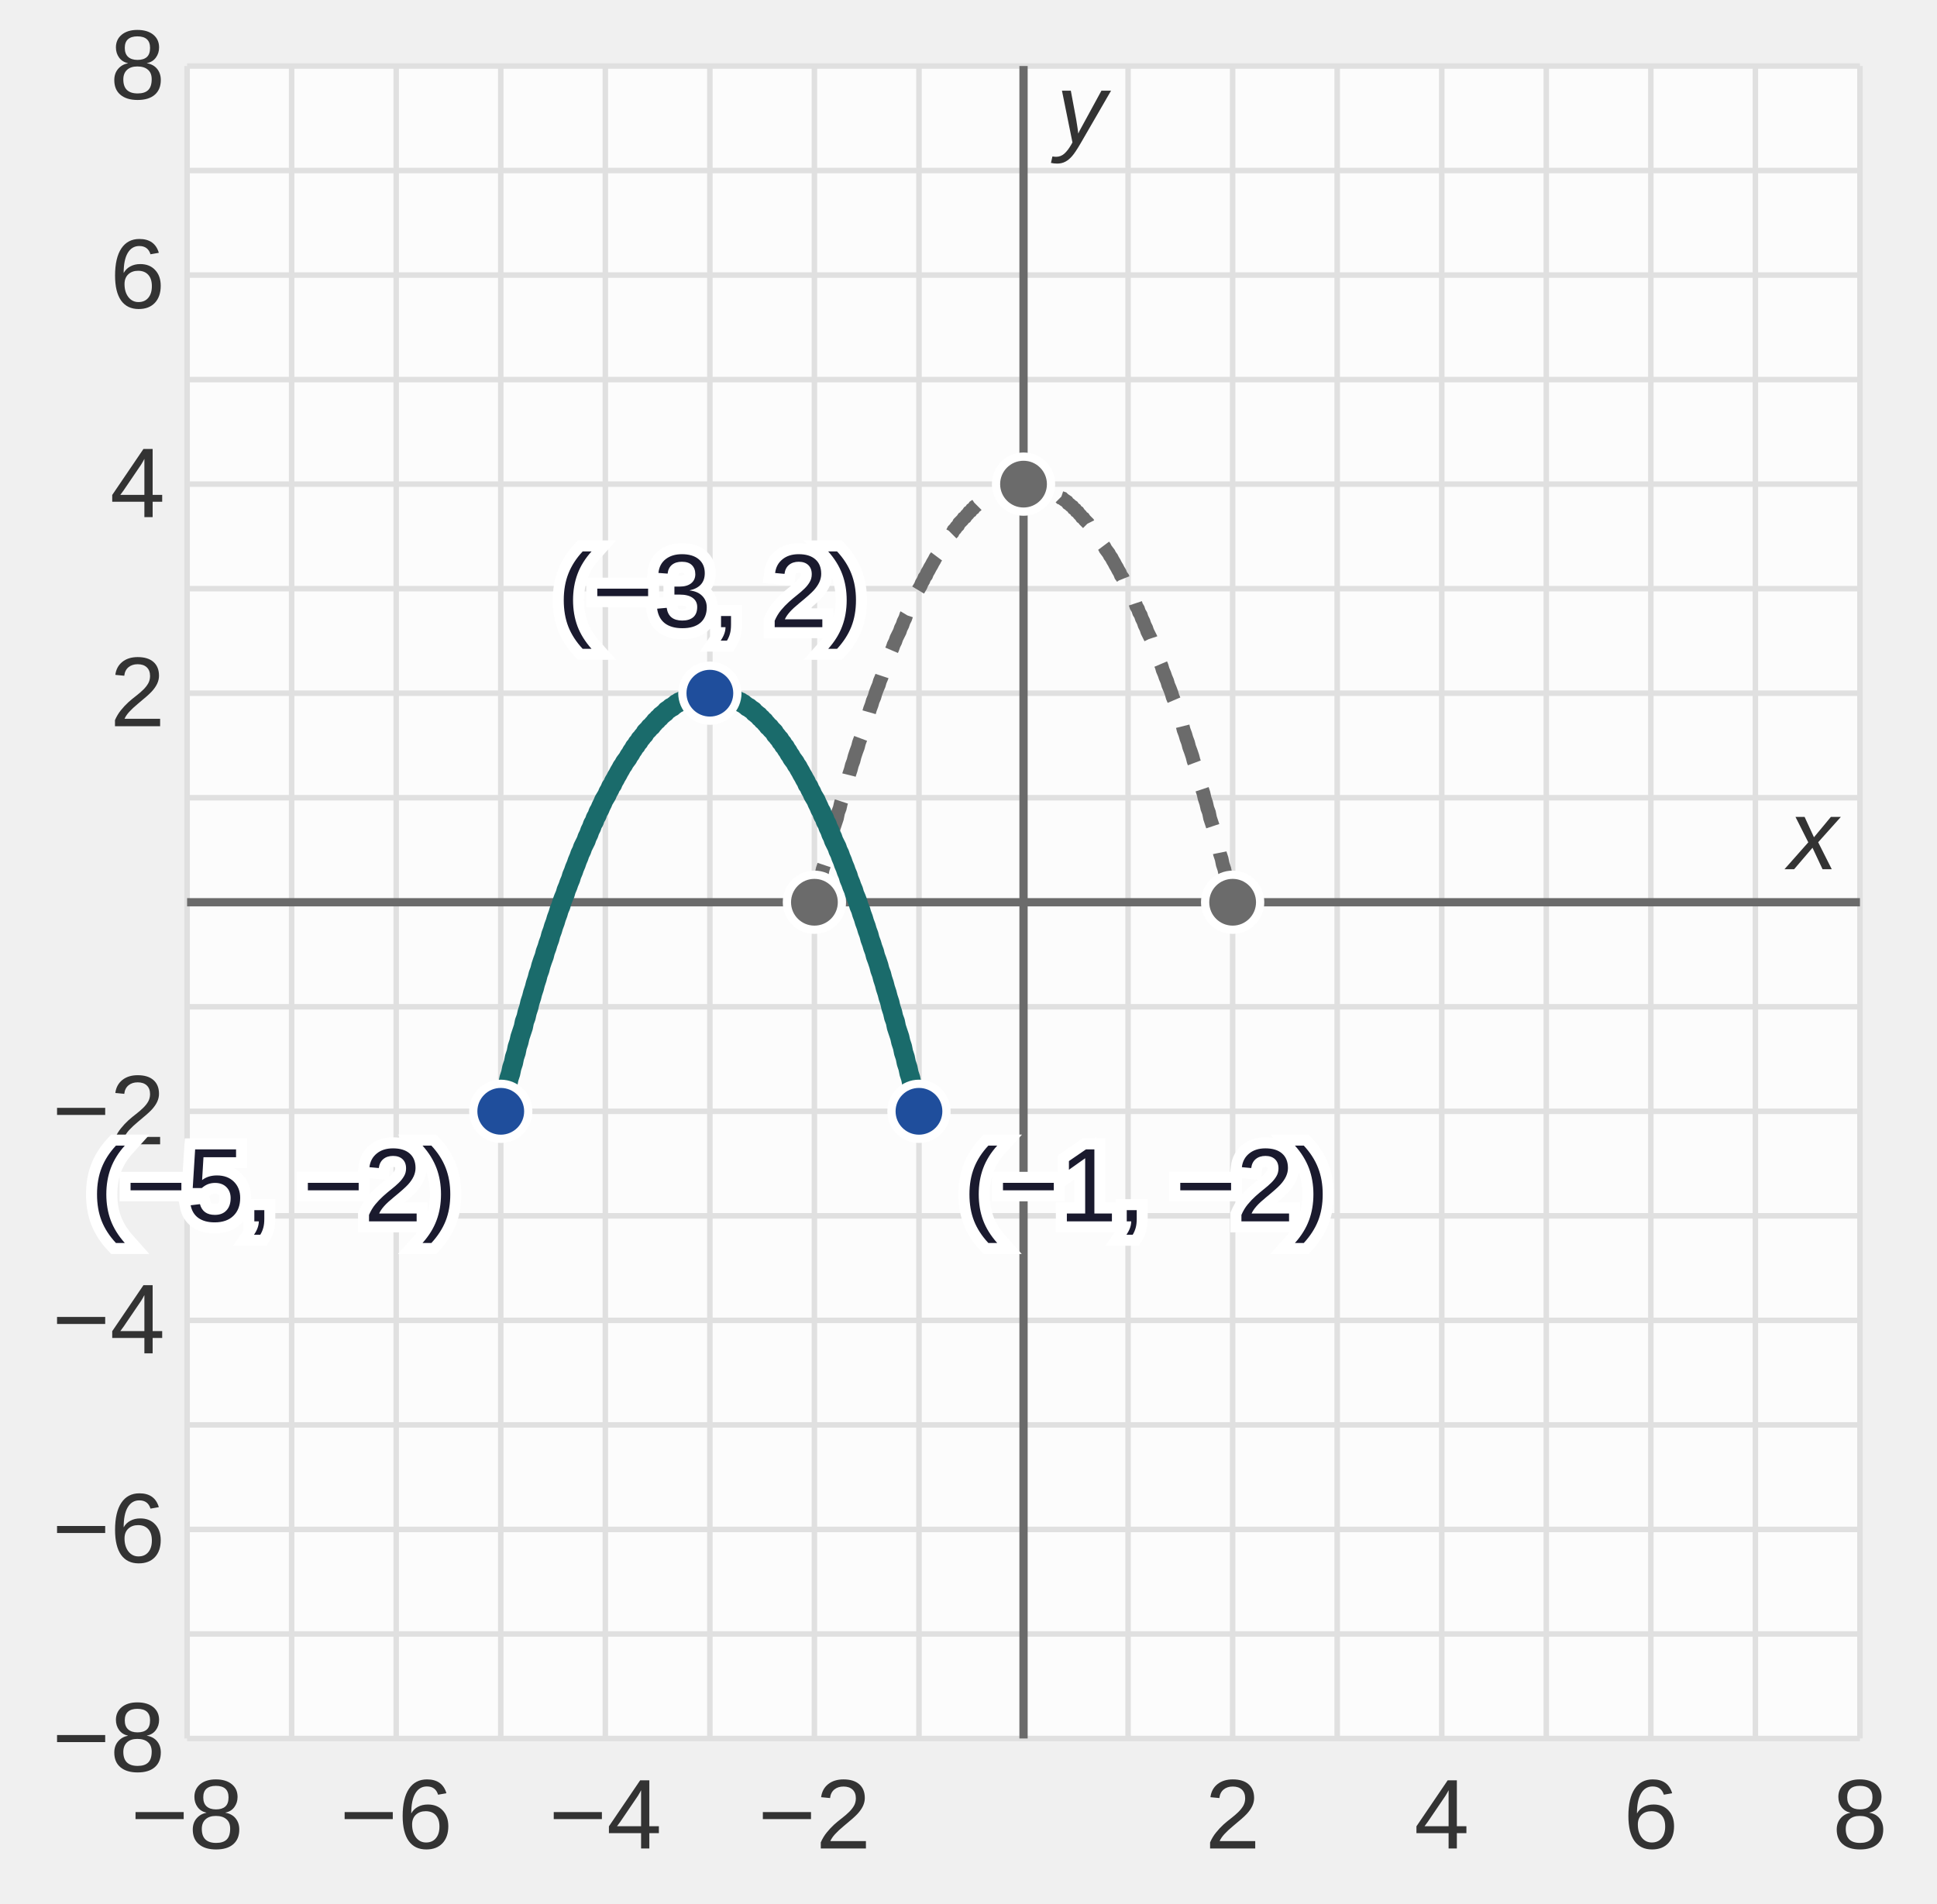
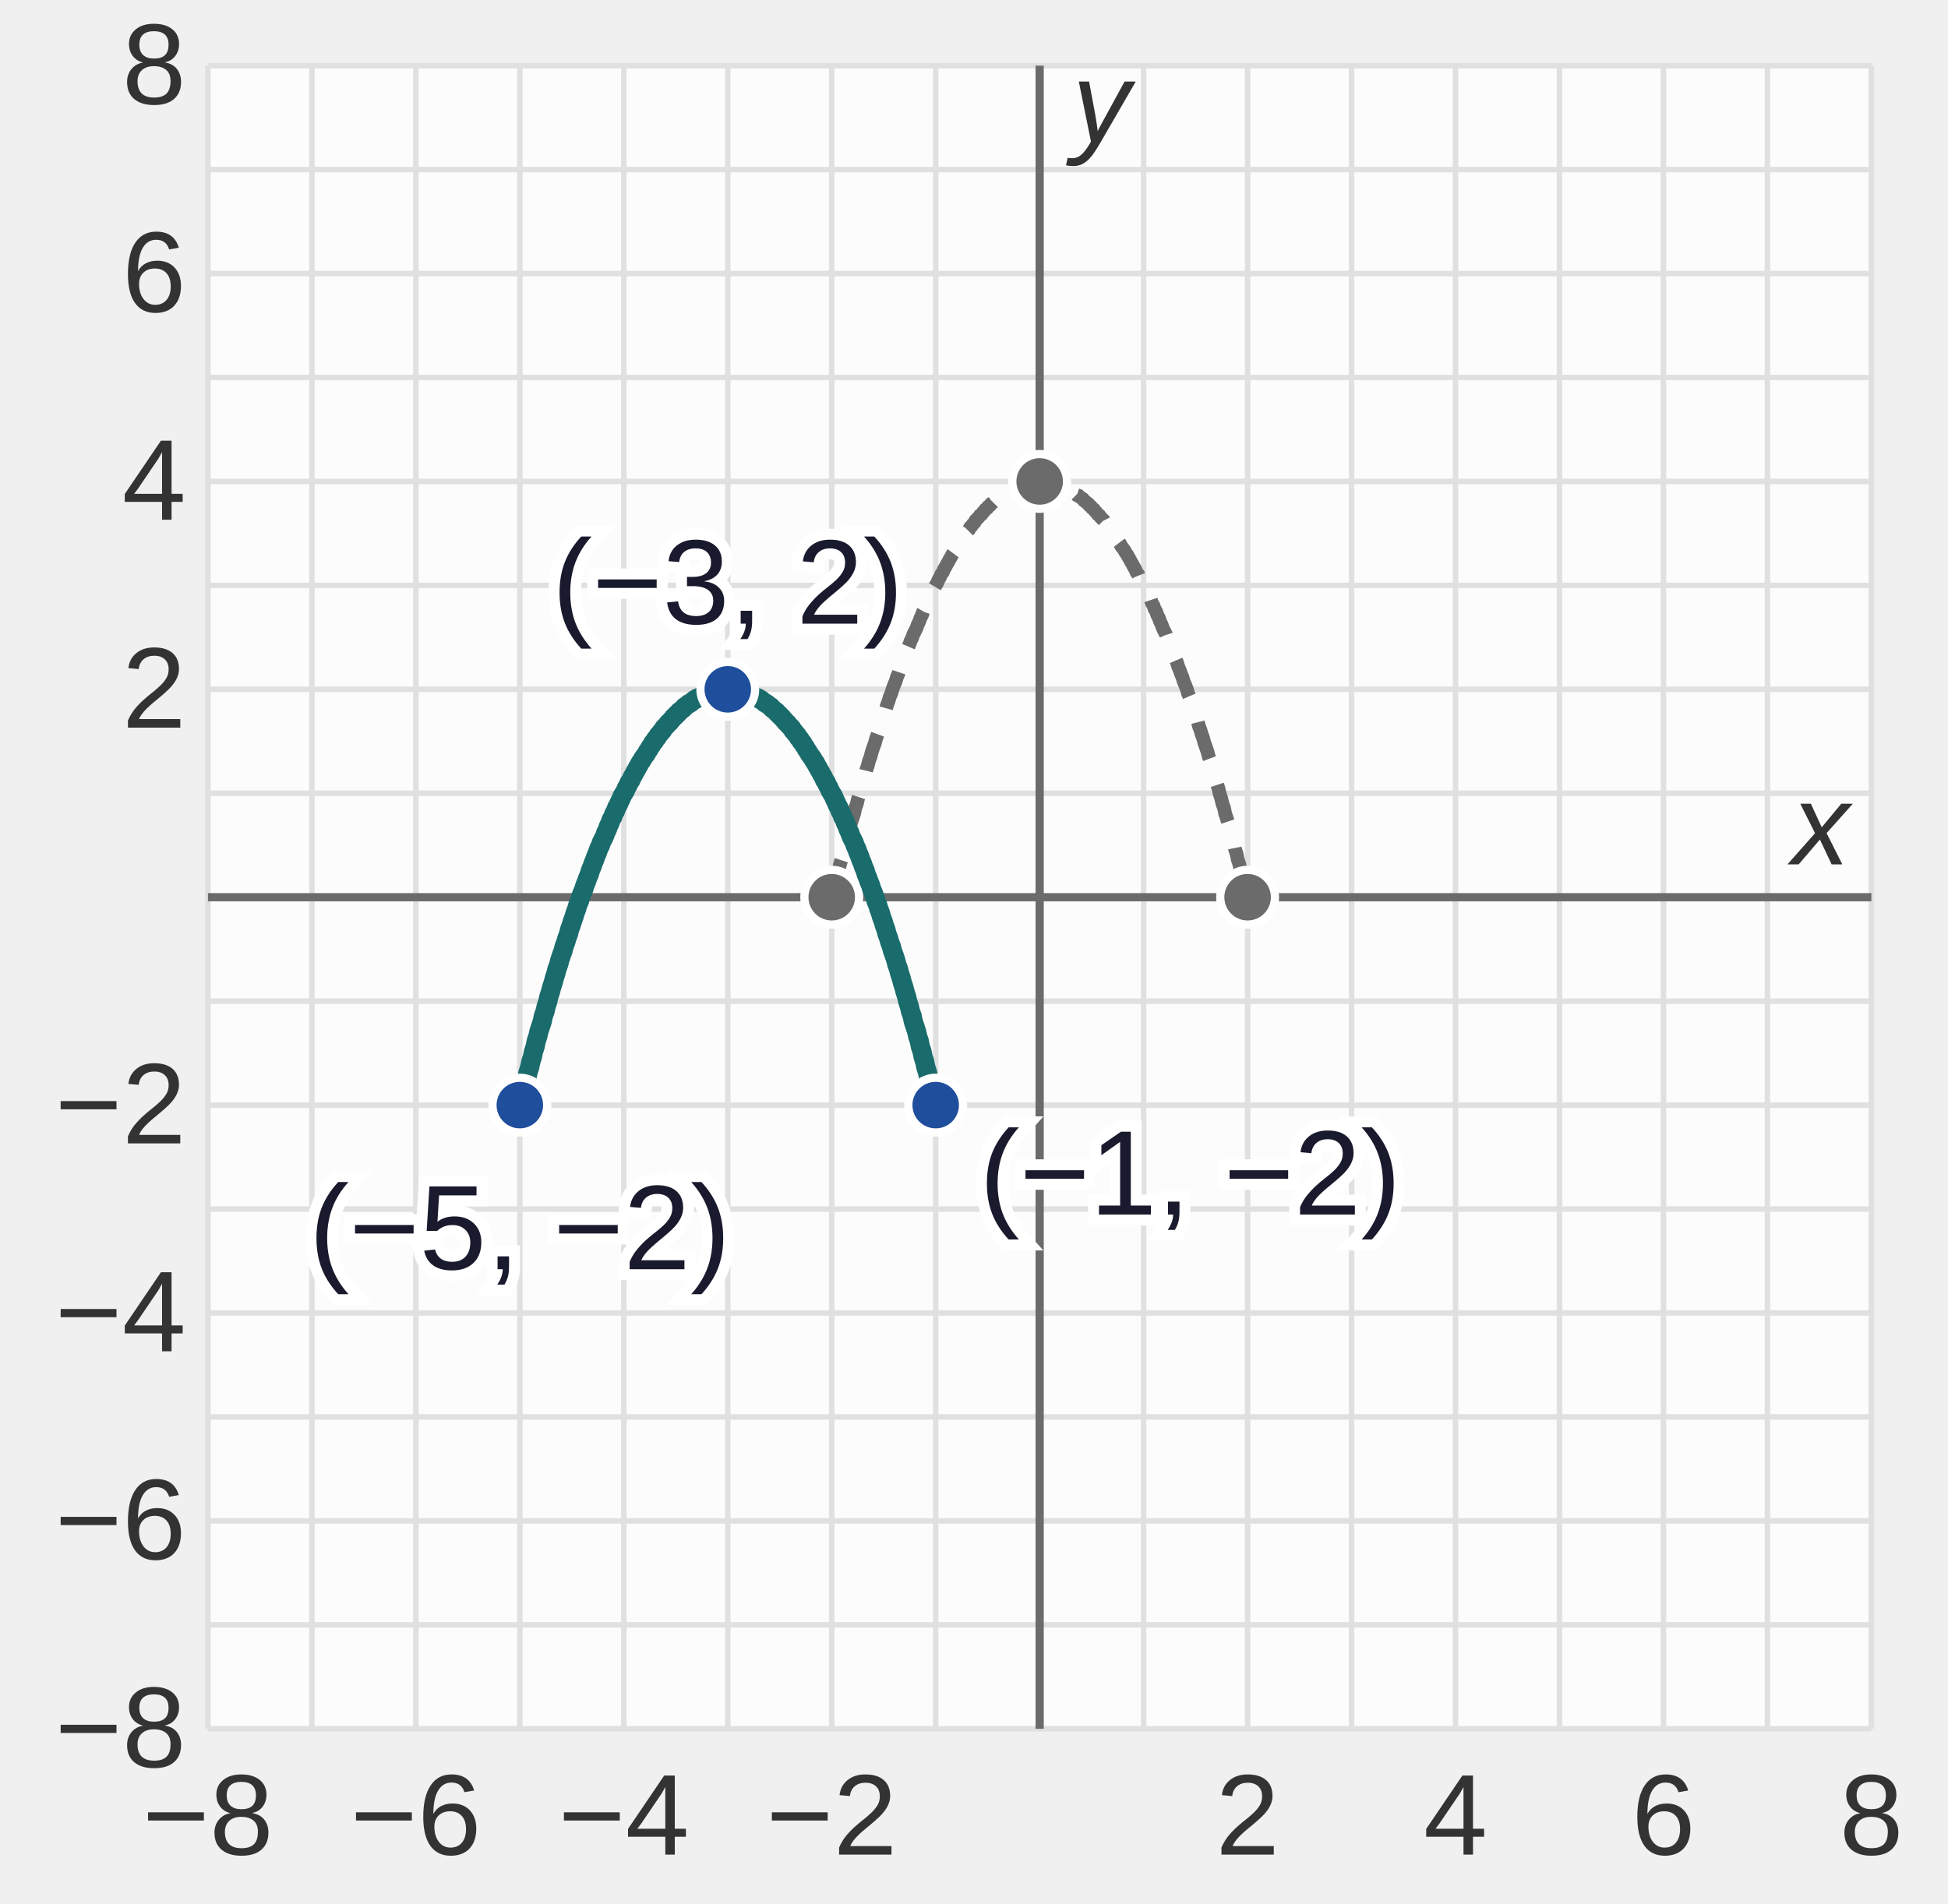
- <svg viewBox="0 0 352 346" font-family="Arial, Helvetica, sans-serif" font-size="18">
-   <rect x="34" y="12" width="304" height="304" fill="#fcfcfc" />
+ <svg viewBox="0 0 356 348" font-family="Arial, Helvetica, sans-serif" font-size="21">
+   <rect x="38" y="12" width="304" height="304" fill="#fcfcfc" />
  <g stroke="#e0e0e0" stroke-width="1">
-     <line x1="34" y1="12" x2="34" y2="316" />
-     <line x1="53" y1="12" x2="53" y2="316" />
-     <line x1="72" y1="12" x2="72" y2="316" />
-     <line x1="91" y1="12" x2="91" y2="316" />
-     <line x1="110" y1="12" x2="110" y2="316" />
-     <line x1="129" y1="12" x2="129" y2="316" />
-     <line x1="148" y1="12" x2="148" y2="316" />
-     <line x1="167" y1="12" x2="167" y2="316" />
-     <line x1="186" y1="12" x2="186" y2="316" />
-     <line x1="205" y1="12" x2="205" y2="316" />
-     <line x1="224" y1="12" x2="224" y2="316" />
-     <line x1="243" y1="12" x2="243" y2="316" />
-     <line x1="262" y1="12" x2="262" y2="316" />
-     <line x1="281" y1="12" x2="281" y2="316" />
-     <line x1="300" y1="12" x2="300" y2="316" />
-     <line x1="319" y1="12" x2="319" y2="316" />
-     <line x1="338" y1="12" x2="338" y2="316" />
-     <line x1="34" y1="316" x2="338" y2="316" />
-     <line x1="34" y1="297" x2="338" y2="297" />
-     <line x1="34" y1="278" x2="338" y2="278" />
-     <line x1="34" y1="259" x2="338" y2="259" />
-     <line x1="34" y1="240" x2="338" y2="240" />
-     <line x1="34" y1="221" x2="338" y2="221" />
-     <line x1="34" y1="202" x2="338" y2="202" />
-     <line x1="34" y1="183" x2="338" y2="183" />
-     <line x1="34" y1="164" x2="338" y2="164" />
-     <line x1="34" y1="145" x2="338" y2="145" />
-     <line x1="34" y1="126" x2="338" y2="126" />
-     <line x1="34" y1="107" x2="338" y2="107" />
-     <line x1="34" y1="88" x2="338" y2="88" />
-     <line x1="34" y1="69" x2="338" y2="69" />
-     <line x1="34" y1="50" x2="338" y2="50" />
-     <line x1="34" y1="31" x2="338" y2="31" />
-     <line x1="34" y1="12" x2="338" y2="12" />
+     <line x1="38" y1="12" x2="38" y2="316" />
+     <line x1="57" y1="12" x2="57" y2="316" />
+     <line x1="76" y1="12" x2="76" y2="316" />
+     <line x1="95" y1="12" x2="95" y2="316" />
+     <line x1="114" y1="12" x2="114" y2="316" />
+     <line x1="133" y1="12" x2="133" y2="316" />
+     <line x1="152" y1="12" x2="152" y2="316" />
+     <line x1="171" y1="12" x2="171" y2="316" />
+     <line x1="190" y1="12" x2="190" y2="316" />
+     <line x1="209" y1="12" x2="209" y2="316" />
+     <line x1="228" y1="12" x2="228" y2="316" />
+     <line x1="247" y1="12" x2="247" y2="316" />
+     <line x1="266" y1="12" x2="266" y2="316" />
+     <line x1="285" y1="12" x2="285" y2="316" />
+     <line x1="304" y1="12" x2="304" y2="316" />
+     <line x1="323" y1="12" x2="323" y2="316" />
+     <line x1="342" y1="12" x2="342" y2="316" />
+     <line x1="38" y1="316" x2="342" y2="316" />
+     <line x1="38" y1="297" x2="342" y2="297" />
+     <line x1="38" y1="278" x2="342" y2="278" />
+     <line x1="38" y1="259" x2="342" y2="259" />
+     <line x1="38" y1="240" x2="342" y2="240" />
+     <line x1="38" y1="221" x2="342" y2="221" />
+     <line x1="38" y1="202" x2="342" y2="202" />
+     <line x1="38" y1="183" x2="342" y2="183" />
+     <line x1="38" y1="164" x2="342" y2="164" />
+     <line x1="38" y1="145" x2="342" y2="145" />
+     <line x1="38" y1="126" x2="342" y2="126" />
+     <line x1="38" y1="107" x2="342" y2="107" />
+     <line x1="38" y1="88" x2="342" y2="88" />
+     <line x1="38" y1="69" x2="342" y2="69" />
+     <line x1="38" y1="50" x2="342" y2="50" />
+     <line x1="38" y1="31" x2="342" y2="31" />
+     <line x1="38" y1="12" x2="342" y2="12" />
  </g>
  <g stroke="#6b6b6b" stroke-width="1.5">
-     <line x1="34" y1="164" x2="338" y2="164" />
-     <line x1="186" y1="12" x2="186" y2="316" />
+     <line x1="38" y1="164" x2="342" y2="164" />
+     <line x1="190" y1="12" x2="190" y2="316" />
  </g>
  <g fill="#333" text-anchor="middle">
-     <text x="34" y="336">−8</text>
-     <text x="72" y="336">−6</text>
-     <text x="110" y="336">−4</text>
-     <text x="148" y="336">−2</text>
-     <text x="224" y="336">2</text>
-     <text x="262" y="336">4</text>
-     <text x="300" y="336">6</text>
-     <text x="338" y="336">8</text>
+     <text x="38" y="339">−8</text>
+     <text x="76" y="339">−6</text>
+     <text x="114" y="339">−4</text>
+     <text x="152" y="339">−2</text>
+     <text x="228" y="339">2</text>
+     <text x="266" y="339">4</text>
+     <text x="304" y="339">6</text>
+     <text x="342" y="339">8</text>
  </g>
  <g fill="#333" text-anchor="end">
-     <text x="30" y="322">−8</text>
-     <text x="30" y="284">−6</text>
-     <text x="30" y="246">−4</text>
-     <text x="30" y="208">−2</text>
-     <text x="30" y="132">2</text>
-     <text x="30" y="94">4</text>
-     <text x="30" y="56">6</text>
-     <text x="30" y="18">8</text>
+     <text x="34" y="323">−8</text>
+     <text x="34" y="285">−6</text>
+     <text x="34" y="247">−4</text>
+     <text x="34" y="209">−2</text>
+     <text x="34" y="133">2</text>
+     <text x="34" y="95">4</text>
+     <text x="34" y="57">6</text>
+     <text x="34" y="19">8</text>
  </g>
-   <text x="334" y="158" text-anchor="end" fill="#333" font-style="italic">x</text>
-   <text x="192" y="26" fill="#333" font-style="italic">y</text>
-   <polyline points="148,164 148.3,163 148.5,162 148.8,161 149,160 149.3,159 149.5,158 149.8,157.1 150,156.1 150.3,155.2 150.5,154.2 150.8,153.3 151,152.3 151.3,151.4 151.5,150.5 151.8,149.6 152.1,148.7 152.3,147.7 152.6,146.9 152.8,146 153.1,145.1 153.3,144.2 153.6,143.3 153.8,142.5 154.1,141.6 154.3,140.8 154.6,139.9 154.8,139.1 155.1,138.3 155.3,137.5 155.6,136.6 155.9,135.8 156.1,135 156.4,134.2 156.6,133.5 156.9,132.7 157.1,131.9 157.4,131.1 157.6,130.4 157.9,129.6 158.1,128.9 158.4,128.1 158.6,127.4 158.9,126.7 159.1,126 159.4,125.2 159.7,124.5 159.9,123.8 160.2,123.1 160.4,122.5 160.7,121.8 160.9,121.1 161.2,120.4 161.4,119.8 161.7,119.1 161.9,118.5 162.2,117.8 162.4,117.2 162.7,116.6 162.9,116 163.2,115.4 163.5,114.8 163.7,114.2 164,113.6 164.2,113 164.5,112.4 164.7,111.8 165,111.3 165.2,110.7 165.5,110.2 165.7,109.6 166,109.1 166.2,108.6 166.5,108 166.7,107.5 167,107 167.3,106.5 167.5,106 167.8,105.5 168,105 168.3,104.6 168.5,104.1 168.8,103.6 169,103.2 169.3,102.7 169.5,102.3 169.8,101.8 170,101.4 170.3,101 170.5,100.6 170.8,100.2 171.1,99.8 171.3,99.4 171.6,99 171.8,98.6 172.1,98.2 172.3,97.8 172.6,97.5 172.8,97.1 173.1,96.8 173.3,96.4 173.6,96.1 173.8,95.8 174.1,95.5 174.3,95.1 174.6,94.8 174.9,94.5 175.1,94.2 175.4,94 175.6,93.7 175.9,93.4 176.1,93.1 176.4,92.9 176.6,92.6 176.9,92.4 177.1,92.1 177.4,91.9 177.6,91.7 177.9,91.5 178.1,91.2 178.4,91 178.7,90.8 178.9,90.6 179.2,90.5 179.4,90.3 179.7,90.1 179.9,89.9 180.2,89.8 180.4,89.6 180.7,89.5 180.9,89.4 181.2,89.2 181.4,89.1 181.7,89 181.9,88.9 182.2,88.8 182.5,88.7 182.7,88.6 183,88.5 183.2,88.4 183.5,88.3 183.7,88.3 184,88.2 184.2,88.2 184.5,88.1 184.7,88.1 185,88.1 185.2,88 185.5,88 185.7,88 186,88 186.3,88 186.5,88 186.8,88 187,88.1 187.3,88.1 187.5,88.1 187.8,88.2 188,88.2 188.3,88.3 188.5,88.3 188.8,88.4 189,88.5 189.3,88.6 189.5,88.7 189.8,88.8 190.1,88.9 190.3,89 190.6,89.1 190.8,89.2 191.1,89.4 191.3,89.5 191.6,89.6 191.8,89.8 192.1,89.9 192.3,90.1 192.6,90.3 192.8,90.5 193.1,90.6 193.3,90.8 193.6,91 193.9,91.2 194.1,91.5 194.4,91.7 194.6,91.9 194.9,92.1 195.1,92.4 195.4,92.6 195.6,92.9 195.9,93.1 196.1,93.4 196.4,93.7 196.6,94 196.9,94.2 197.1,94.5 197.4,94.8 197.7,95.1 197.9,95.5 198.2,95.8 198.4,96.1 198.7,96.4 198.9,96.8 199.2,97.1 199.4,97.5 199.7,97.8 199.9,98.2 200.2,98.6 200.4,99 200.7,99.4 200.9,99.8 201.2,100.2 201.5,100.6 201.7,101 202,101.4 202.2,101.8 202.5,102.3 202.7,102.7 203,103.2 203.2,103.6 203.5,104.1 203.7,104.6 204,105 204.2,105.5 204.5,106 204.7,106.5 205,107 205.3,107.5 205.5,108 205.8,108.6 206,109.1 206.3,109.6 206.5,110.2 206.8,110.7 207,111.3 207.3,111.8 207.5,112.4 207.8,113 208,113.6 208.3,114.2 208.5,114.8 208.8,115.4 209.1,116 209.3,116.6 209.6,117.2 209.8,117.8 210.1,118.5 210.3,119.1 210.6,119.8 210.8,120.4 211.1,121.1 211.3,121.8 211.6,122.5 211.8,123.1 212.1,123.8 212.3,124.5 212.6,125.2 212.9,126 213.1,126.7 213.4,127.4 213.6,128.1 213.9,128.9 214.1,129.6 214.4,130.4 214.6,131.1 214.9,131.9 215.1,132.7 215.4,133.5 215.6,134.2 215.9,135 216.1,135.8 216.4,136.6 216.7,137.5 216.9,138.3 217.2,139.1 217.4,139.9 217.7,140.8 217.9,141.6 218.2,142.5 218.4,143.3 218.7,144.2 218.9,145.1 219.2,146 219.4,146.9 219.7,147.7 219.9,148.7 220.2,149.6 220.5,150.5 220.7,151.4 221,152.3 221.2,153.3 221.5,154.2 221.7,155.2 222,156.1 222.2,157.1 222.5,158 222.7,159 223,160 223.2,161 223.5,162 223.7,163 224,164" fill="none" stroke="#6b6b6b" stroke-width="2.5" stroke-dasharray="7 5" />
-   <circle cx="148" cy="164" r="5" fill="#6b6b6b" stroke="#fff" stroke-width="1.5" />
-   <circle cx="186" cy="88" r="5" fill="#6b6b6b" stroke="#fff" stroke-width="1.5" />
-   <circle cx="224" cy="164" r="5" fill="#6b6b6b" stroke="#fff" stroke-width="1.5" />
-   <polyline points="91,202 91.3,201 91.5,200 91.8,199 92,198 92.3,197 92.5,196 92.8,195.1 93,194.1 93.3,193.2 93.5,192.2 93.8,191.3 94,190.3 94.3,189.4 94.5,188.5 94.8,187.6 95.1,186.7 95.3,185.7 95.6,184.9 95.8,184 96.1,183.1 96.3,182.2 96.6,181.3 96.8,180.5 97.1,179.6 97.3,178.8 97.6,177.9 97.8,177.1 98.1,176.3 98.3,175.5 98.6,174.6 98.9,173.8 99.1,173 99.4,172.2 99.6,171.5 99.9,170.7 100.1,169.9 100.4,169.1 100.6,168.4 100.9,167.6 101.1,166.9 101.4,166.1 101.6,165.4 101.9,164.7 102.1,164 102.4,163.2 102.7,162.5 102.9,161.8 103.2,161.1 103.4,160.5 103.7,159.8 103.9,159.1 104.2,158.4 104.4,157.8 104.7,157.1 104.9,156.5 105.2,155.8 105.4,155.2 105.7,154.6 105.9,154 106.2,153.4 106.5,152.8 106.7,152.2 107,151.6 107.2,151 107.5,150.4 107.7,149.8 108,149.3 108.2,148.7 108.5,148.2 108.7,147.6 109,147.1 109.2,146.6 109.5,146 109.7,145.5 110,145 110.3,144.5 110.5,144 110.8,143.5 111,143 111.3,142.6 111.5,142.1 111.8,141.6 112,141.2 112.3,140.7 112.5,140.3 112.8,139.8 113,139.4 113.3,139 113.5,138.6 113.8,138.2 114.1,137.8 114.3,137.4 114.6,137 114.8,136.6 115.1,136.2 115.3,135.8 115.6,135.5 115.8,135.1 116.1,134.8 116.3,134.4 116.6,134.1 116.8,133.8 117.1,133.5 117.3,133.1 117.6,132.8 117.9,132.5 118.1,132.2 118.4,132 118.6,131.7 118.9,131.4 119.1,131.1 119.4,130.9 119.6,130.6 119.9,130.4 120.1,130.1 120.4,129.9 120.6,129.7 120.9,129.5 121.1,129.2 121.4,129 121.7,128.8 121.9,128.6 122.2,128.5 122.4,128.3 122.7,128.1 122.9,127.9 123.2,127.8 123.4,127.6 123.7,127.5 123.9,127.4 124.2,127.2 124.4,127.1 124.7,127 124.9,126.9 125.2,126.8 125.5,126.7 125.7,126.6 126,126.5 126.2,126.4 126.5,126.3 126.7,126.3 127,126.2 127.2,126.2 127.5,126.1 127.7,126.1 128,126.1 128.2,126 128.5,126 128.7,126 129,126 129.3,126 129.5,126 129.8,126 130,126.1 130.3,126.1 130.5,126.1 130.8,126.2 131,126.2 131.3,126.3 131.5,126.3 131.8,126.4 132,126.5 132.3,126.6 132.5,126.7 132.8,126.8 133.1,126.9 133.3,127 133.6,127.1 133.8,127.2 134.1,127.4 134.3,127.5 134.6,127.6 134.8,127.8 135.1,127.9 135.3,128.1 135.6,128.3 135.8,128.5 136.1,128.6 136.3,128.8 136.6,129 136.9,129.2 137.1,129.5 137.4,129.7 137.6,129.9 137.9,130.1 138.1,130.4 138.4,130.6 138.6,130.9 138.9,131.1 139.1,131.4 139.4,131.7 139.6,132 139.9,132.2 140.1,132.5 140.4,132.8 140.7,133.1 140.9,133.5 141.2,133.8 141.4,134.1 141.7,134.4 141.9,134.8 142.2,135.1 142.4,135.5 142.7,135.8 142.9,136.2 143.2,136.6 143.4,137 143.7,137.4 143.9,137.8 144.2,138.2 144.5,138.6 144.7,139 145,139.4 145.2,139.8 145.5,140.3 145.7,140.7 146,141.2 146.2,141.6 146.5,142.1 146.7,142.6 147,143 147.2,143.5 147.5,144 147.7,144.5 148,145 148.3,145.5 148.5,146 148.8,146.6 149,147.1 149.3,147.6 149.5,148.2 149.8,148.7 150,149.3 150.3,149.8 150.5,150.4 150.8,151 151,151.6 151.3,152.2 151.5,152.8 151.8,153.4 152.1,154 152.3,154.6 152.6,155.2 152.8,155.8 153.1,156.5 153.3,157.1 153.6,157.8 153.8,158.4 154.1,159.1 154.3,159.8 154.6,160.5 154.8,161.1 155.1,161.8 155.3,162.5 155.6,163.2 155.9,164 156.1,164.7 156.4,165.4 156.6,166.1 156.9,166.9 157.1,167.6 157.4,168.4 157.6,169.1 157.9,169.9 158.1,170.7 158.4,171.5 158.6,172.2 158.9,173 159.1,173.8 159.4,174.6 159.7,175.5 159.9,176.3 160.2,177.1 160.4,177.9 160.7,178.8 160.9,179.6 161.2,180.5 161.4,181.3 161.7,182.2 161.9,183.1 162.2,184 162.4,184.9 162.7,185.7 162.9,186.7 163.2,187.6 163.5,188.5 163.7,189.4 164,190.3 164.2,191.3 164.5,192.2 164.7,193.2 165,194.1 165.2,195.1 165.5,196 165.7,197 166,198 166.2,199 166.5,200 166.7,201 167,202" fill="none" stroke="#1a6b6b" stroke-width="3.5" stroke-linejoin="round" />
-   <circle cx="91" cy="202" r="5" fill="#1f4e9c" stroke="#fff" stroke-width="1.5" />
-   <text x="83" y="222" text-anchor="end" fill="#1a1a2e" font-size="19" paint-order="stroke" stroke="#fff" stroke-width="4">(−5, −2)</text>
-   <circle cx="129" cy="126" r="5" fill="#1f4e9c" stroke="#fff" stroke-width="1.5" />
-   <text x="129" y="114" text-anchor="middle" fill="#1a1a2e" font-size="19" paint-order="stroke" stroke="#fff" stroke-width="4">(−3, 2)</text>
-   <circle cx="167" cy="202" r="5" fill="#1f4e9c" stroke="#fff" stroke-width="1.5" />
-   <text x="175" y="222" text-anchor="start" fill="#1a1a2e" font-size="19" paint-order="stroke" stroke="#fff" stroke-width="4">(−1, −2)</text>
+   <text x="338" y="158" text-anchor="end" fill="#333" font-style="italic">x</text>
+   <text x="196" y="26" fill="#333" font-style="italic">y</text>
+   <polyline points="152,164 152.3,163 152.5,162 152.8,161 153,160 153.3,159 153.5,158 153.8,157.1 154,156.1 154.3,155.2 154.5,154.2 154.8,153.3 155,152.3 155.3,151.4 155.5,150.5 155.8,149.6 156.1,148.7 156.3,147.7 156.6,146.9 156.8,146 157.1,145.1 157.3,144.2 157.6,143.3 157.8,142.5 158.1,141.6 158.3,140.8 158.6,139.9 158.8,139.1 159.1,138.3 159.3,137.5 159.6,136.6 159.9,135.8 160.1,135 160.4,134.2 160.6,133.5 160.9,132.7 161.1,131.9 161.4,131.1 161.6,130.4 161.9,129.6 162.1,128.9 162.4,128.1 162.6,127.4 162.9,126.7 163.1,126 163.4,125.2 163.7,124.5 163.9,123.8 164.2,123.1 164.4,122.5 164.7,121.8 164.9,121.1 165.2,120.4 165.4,119.8 165.7,119.1 165.9,118.5 166.2,117.8 166.4,117.2 166.7,116.6 166.9,116 167.2,115.4 167.5,114.8 167.7,114.2 168,113.6 168.2,113 168.5,112.4 168.7,111.8 169,111.3 169.2,110.7 169.5,110.2 169.7,109.6 170,109.1 170.2,108.6 170.5,108 170.7,107.5 171,107 171.3,106.5 171.5,106 171.8,105.5 172,105 172.3,104.6 172.5,104.1 172.8,103.6 173,103.2 173.3,102.7 173.5,102.3 173.8,101.8 174,101.4 174.3,101 174.5,100.6 174.8,100.2 175.1,99.8 175.3,99.4 175.6,99 175.8,98.6 176.1,98.2 176.3,97.8 176.6,97.5 176.8,97.1 177.1,96.8 177.3,96.4 177.6,96.1 177.8,95.8 178.1,95.5 178.3,95.1 178.6,94.8 178.9,94.5 179.1,94.2 179.4,94 179.6,93.7 179.9,93.4 180.1,93.1 180.4,92.9 180.6,92.6 180.9,92.4 181.1,92.1 181.4,91.9 181.6,91.7 181.9,91.5 182.1,91.2 182.4,91 182.7,90.8 182.9,90.6 183.2,90.5 183.4,90.3 183.7,90.1 183.9,89.9 184.2,89.8 184.4,89.6 184.7,89.5 184.9,89.4 185.2,89.2 185.4,89.1 185.7,89 185.9,88.9 186.2,88.8 186.5,88.7 186.7,88.6 187,88.5 187.2,88.4 187.5,88.3 187.7,88.3 188,88.2 188.2,88.2 188.5,88.1 188.7,88.1 189,88.1 189.2,88 189.5,88 189.7,88 190,88 190.3,88 190.5,88 190.8,88 191,88.1 191.3,88.1 191.5,88.1 191.8,88.2 192,88.2 192.3,88.3 192.5,88.3 192.8,88.4 193,88.5 193.3,88.6 193.5,88.7 193.8,88.8 194.1,88.9 194.3,89 194.6,89.1 194.8,89.2 195.1,89.4 195.3,89.5 195.6,89.6 195.8,89.8 196.1,89.9 196.3,90.1 196.6,90.3 196.8,90.5 197.1,90.6 197.3,90.8 197.6,91 197.9,91.2 198.1,91.5 198.4,91.7 198.6,91.9 198.9,92.1 199.1,92.4 199.4,92.6 199.6,92.9 199.9,93.1 200.1,93.4 200.4,93.7 200.6,94 200.9,94.2 201.1,94.5 201.4,94.8 201.7,95.1 201.9,95.5 202.2,95.8 202.4,96.1 202.7,96.4 202.9,96.8 203.2,97.1 203.4,97.5 203.7,97.8 203.9,98.2 204.2,98.6 204.4,99 204.7,99.4 204.9,99.8 205.2,100.2 205.5,100.6 205.7,101 206,101.4 206.2,101.8 206.5,102.3 206.7,102.7 207,103.2 207.2,103.6 207.5,104.1 207.7,104.6 208,105 208.2,105.5 208.5,106 208.7,106.5 209,107 209.3,107.5 209.5,108 209.8,108.6 210,109.1 210.3,109.6 210.5,110.2 210.8,110.7 211,111.3 211.3,111.8 211.5,112.4 211.8,113 212,113.6 212.3,114.2 212.5,114.8 212.8,115.4 213.1,116 213.3,116.6 213.6,117.2 213.8,117.8 214.1,118.5 214.3,119.1 214.6,119.8 214.8,120.4 215.1,121.1 215.3,121.8 215.6,122.5 215.8,123.1 216.1,123.8 216.3,124.5 216.6,125.2 216.9,126 217.1,126.7 217.4,127.4 217.6,128.1 217.9,128.9 218.1,129.6 218.4,130.4 218.6,131.1 218.9,131.9 219.1,132.7 219.4,133.5 219.6,134.2 219.9,135 220.1,135.8 220.4,136.6 220.7,137.5 220.9,138.3 221.2,139.1 221.4,139.9 221.7,140.8 221.9,141.6 222.2,142.5 222.4,143.3 222.7,144.2 222.9,145.1 223.2,146 223.4,146.9 223.7,147.7 223.9,148.7 224.2,149.6 224.5,150.5 224.7,151.4 225,152.3 225.2,153.3 225.5,154.2 225.7,155.2 226,156.1 226.2,157.1 226.5,158 226.7,159 227,160 227.2,161 227.5,162 227.7,163 228,164" fill="none" stroke="#6b6b6b" stroke-width="2.5" stroke-dasharray="7 5" />
+   <circle cx="152" cy="164" r="5" fill="#6b6b6b" stroke="#fff" stroke-width="1.5" />
+   <circle cx="190" cy="88" r="5" fill="#6b6b6b" stroke="#fff" stroke-width="1.5" />
+   <circle cx="228" cy="164" r="5" fill="#6b6b6b" stroke="#fff" stroke-width="1.5" />
+   <polyline points="95,202 95.3,201 95.5,200 95.8,199 96,198 96.3,197 96.5,196 96.8,195.1 97,194.1 97.3,193.2 97.5,192.2 97.8,191.3 98,190.3 98.3,189.4 98.5,188.5 98.8,187.6 99.1,186.7 99.3,185.7 99.6,184.9 99.8,184 100.1,183.1 100.3,182.2 100.6,181.3 100.8,180.5 101.1,179.6 101.3,178.8 101.6,177.9 101.8,177.1 102.1,176.3 102.3,175.5 102.6,174.6 102.9,173.8 103.1,173 103.4,172.2 103.6,171.5 103.9,170.7 104.1,169.9 104.4,169.1 104.6,168.4 104.9,167.6 105.1,166.9 105.4,166.1 105.6,165.4 105.9,164.7 106.1,164 106.4,163.2 106.7,162.5 106.9,161.8 107.2,161.1 107.4,160.5 107.7,159.8 107.9,159.1 108.2,158.4 108.4,157.8 108.7,157.1 108.9,156.5 109.2,155.8 109.4,155.2 109.7,154.6 109.9,154 110.2,153.4 110.5,152.8 110.7,152.2 111,151.6 111.2,151 111.5,150.4 111.7,149.8 112,149.3 112.2,148.7 112.5,148.2 112.7,147.6 113,147.1 113.2,146.6 113.5,146 113.7,145.5 114,145 114.3,144.5 114.5,144 114.8,143.5 115,143 115.3,142.6 115.5,142.1 115.8,141.6 116,141.2 116.3,140.7 116.5,140.3 116.8,139.8 117,139.4 117.3,139 117.5,138.6 117.8,138.2 118.1,137.8 118.3,137.4 118.6,137 118.8,136.6 119.1,136.2 119.3,135.8 119.6,135.5 119.8,135.1 120.1,134.8 120.3,134.4 120.6,134.1 120.8,133.8 121.1,133.5 121.3,133.1 121.6,132.8 121.9,132.5 122.1,132.2 122.4,132 122.6,131.7 122.9,131.4 123.1,131.1 123.4,130.9 123.6,130.6 123.9,130.4 124.1,130.1 124.4,129.9 124.6,129.7 124.9,129.5 125.1,129.2 125.4,129 125.7,128.8 125.9,128.6 126.2,128.5 126.4,128.3 126.7,128.1 126.9,127.9 127.2,127.8 127.4,127.6 127.7,127.5 127.9,127.4 128.2,127.2 128.4,127.1 128.7,127 128.9,126.9 129.2,126.8 129.5,126.7 129.7,126.6 130,126.5 130.2,126.4 130.5,126.3 130.7,126.3 131,126.2 131.2,126.2 131.5,126.1 131.7,126.1 132,126.1 132.2,126 132.5,126 132.7,126 133,126 133.3,126 133.5,126 133.8,126 134,126.1 134.3,126.1 134.5,126.1 134.8,126.2 135,126.2 135.3,126.3 135.5,126.3 135.8,126.4 136,126.5 136.3,126.6 136.5,126.7 136.8,126.8 137.1,126.9 137.3,127 137.6,127.1 137.8,127.2 138.1,127.4 138.3,127.5 138.6,127.6 138.8,127.8 139.1,127.9 139.3,128.1 139.6,128.3 139.8,128.5 140.1,128.6 140.3,128.8 140.6,129 140.9,129.2 141.1,129.5 141.4,129.7 141.6,129.9 141.9,130.1 142.1,130.4 142.4,130.6 142.6,130.9 142.9,131.1 143.1,131.4 143.4,131.7 143.6,132 143.9,132.2 144.1,132.5 144.4,132.8 144.7,133.1 144.9,133.5 145.2,133.8 145.4,134.1 145.7,134.4 145.9,134.8 146.2,135.1 146.4,135.5 146.7,135.8 146.9,136.2 147.2,136.6 147.4,137 147.7,137.4 147.9,137.8 148.2,138.2 148.5,138.6 148.7,139 149,139.4 149.2,139.8 149.5,140.3 149.7,140.7 150,141.2 150.2,141.6 150.5,142.1 150.7,142.6 151,143 151.2,143.5 151.5,144 151.7,144.5 152,145 152.3,145.5 152.5,146 152.8,146.6 153,147.1 153.3,147.6 153.5,148.2 153.8,148.7 154,149.3 154.3,149.8 154.5,150.4 154.8,151 155,151.6 155.3,152.2 155.5,152.8 155.8,153.4 156.1,154 156.3,154.6 156.6,155.2 156.8,155.8 157.1,156.5 157.3,157.1 157.6,157.8 157.8,158.4 158.1,159.1 158.3,159.8 158.6,160.5 158.8,161.1 159.1,161.8 159.3,162.5 159.6,163.2 159.9,164 160.1,164.7 160.4,165.4 160.6,166.1 160.9,166.9 161.1,167.6 161.4,168.4 161.6,169.1 161.9,169.9 162.1,170.7 162.4,171.5 162.6,172.2 162.9,173 163.1,173.8 163.4,174.6 163.7,175.5 163.9,176.3 164.2,177.1 164.4,177.9 164.7,178.8 164.9,179.6 165.2,180.5 165.4,181.3 165.7,182.2 165.9,183.1 166.2,184 166.4,184.9 166.7,185.7 166.9,186.7 167.2,187.6 167.5,188.5 167.7,189.4 168,190.3 168.2,191.3 168.5,192.2 168.7,193.2 169,194.1 169.2,195.1 169.5,196 169.7,197 170,198 170.2,199 170.5,200 170.7,201 171,202" fill="none" stroke="#1a6b6b" stroke-width="3.5" stroke-linejoin="round" />
+   <circle cx="95" cy="202" r="5" fill="#1f4e9c" stroke="#fff" stroke-width="1.5" />
+   <text x="95" y="232" text-anchor="middle" fill="#1a1a2e" font-size="22" paint-order="stroke" stroke="#fff" stroke-width="4">(−5, −2)</text>
+   <circle cx="133" cy="126" r="5" fill="#1f4e9c" stroke="#fff" stroke-width="1.5" />
+   <text x="133" y="114" text-anchor="middle" fill="#1a1a2e" font-size="22" paint-order="stroke" stroke="#fff" stroke-width="4">(−3, 2)</text>
+   <circle cx="171" cy="202" r="5" fill="#1f4e9c" stroke="#fff" stroke-width="1.5" />
+   <text x="179" y="222" text-anchor="start" fill="#1a1a2e" font-size="22" paint-order="stroke" stroke="#fff" stroke-width="4">(−1, −2)</text>
</svg>
